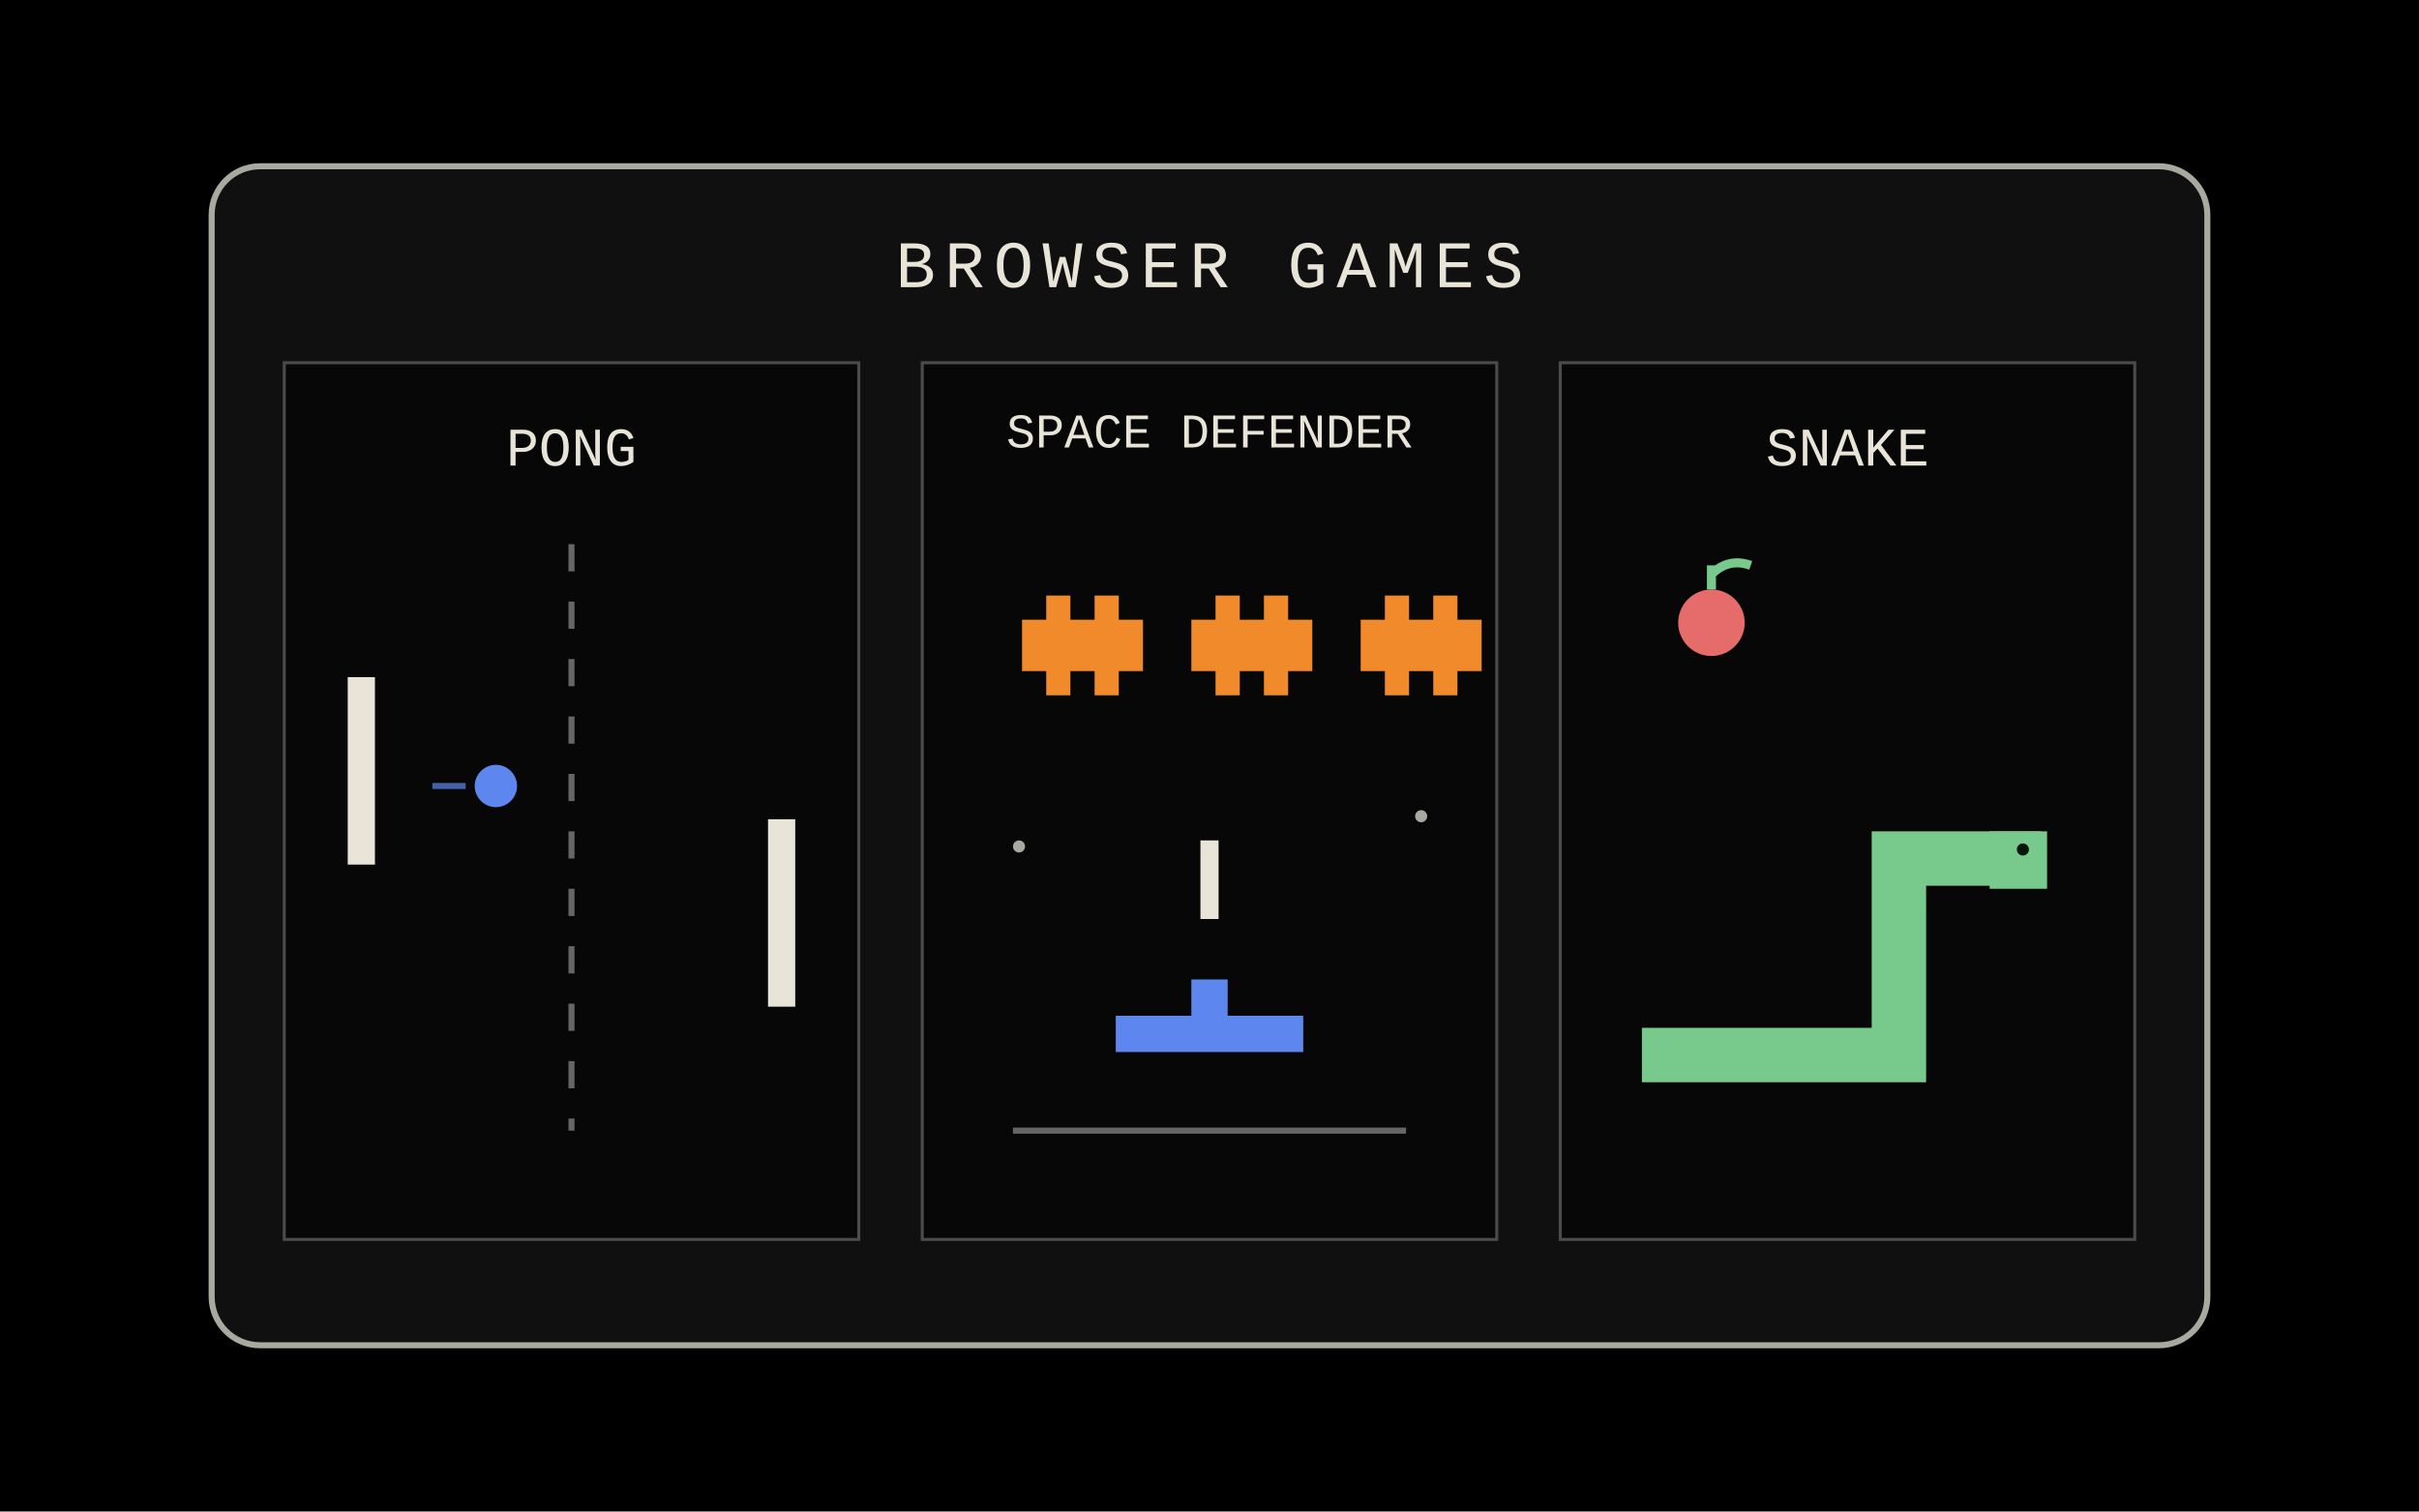
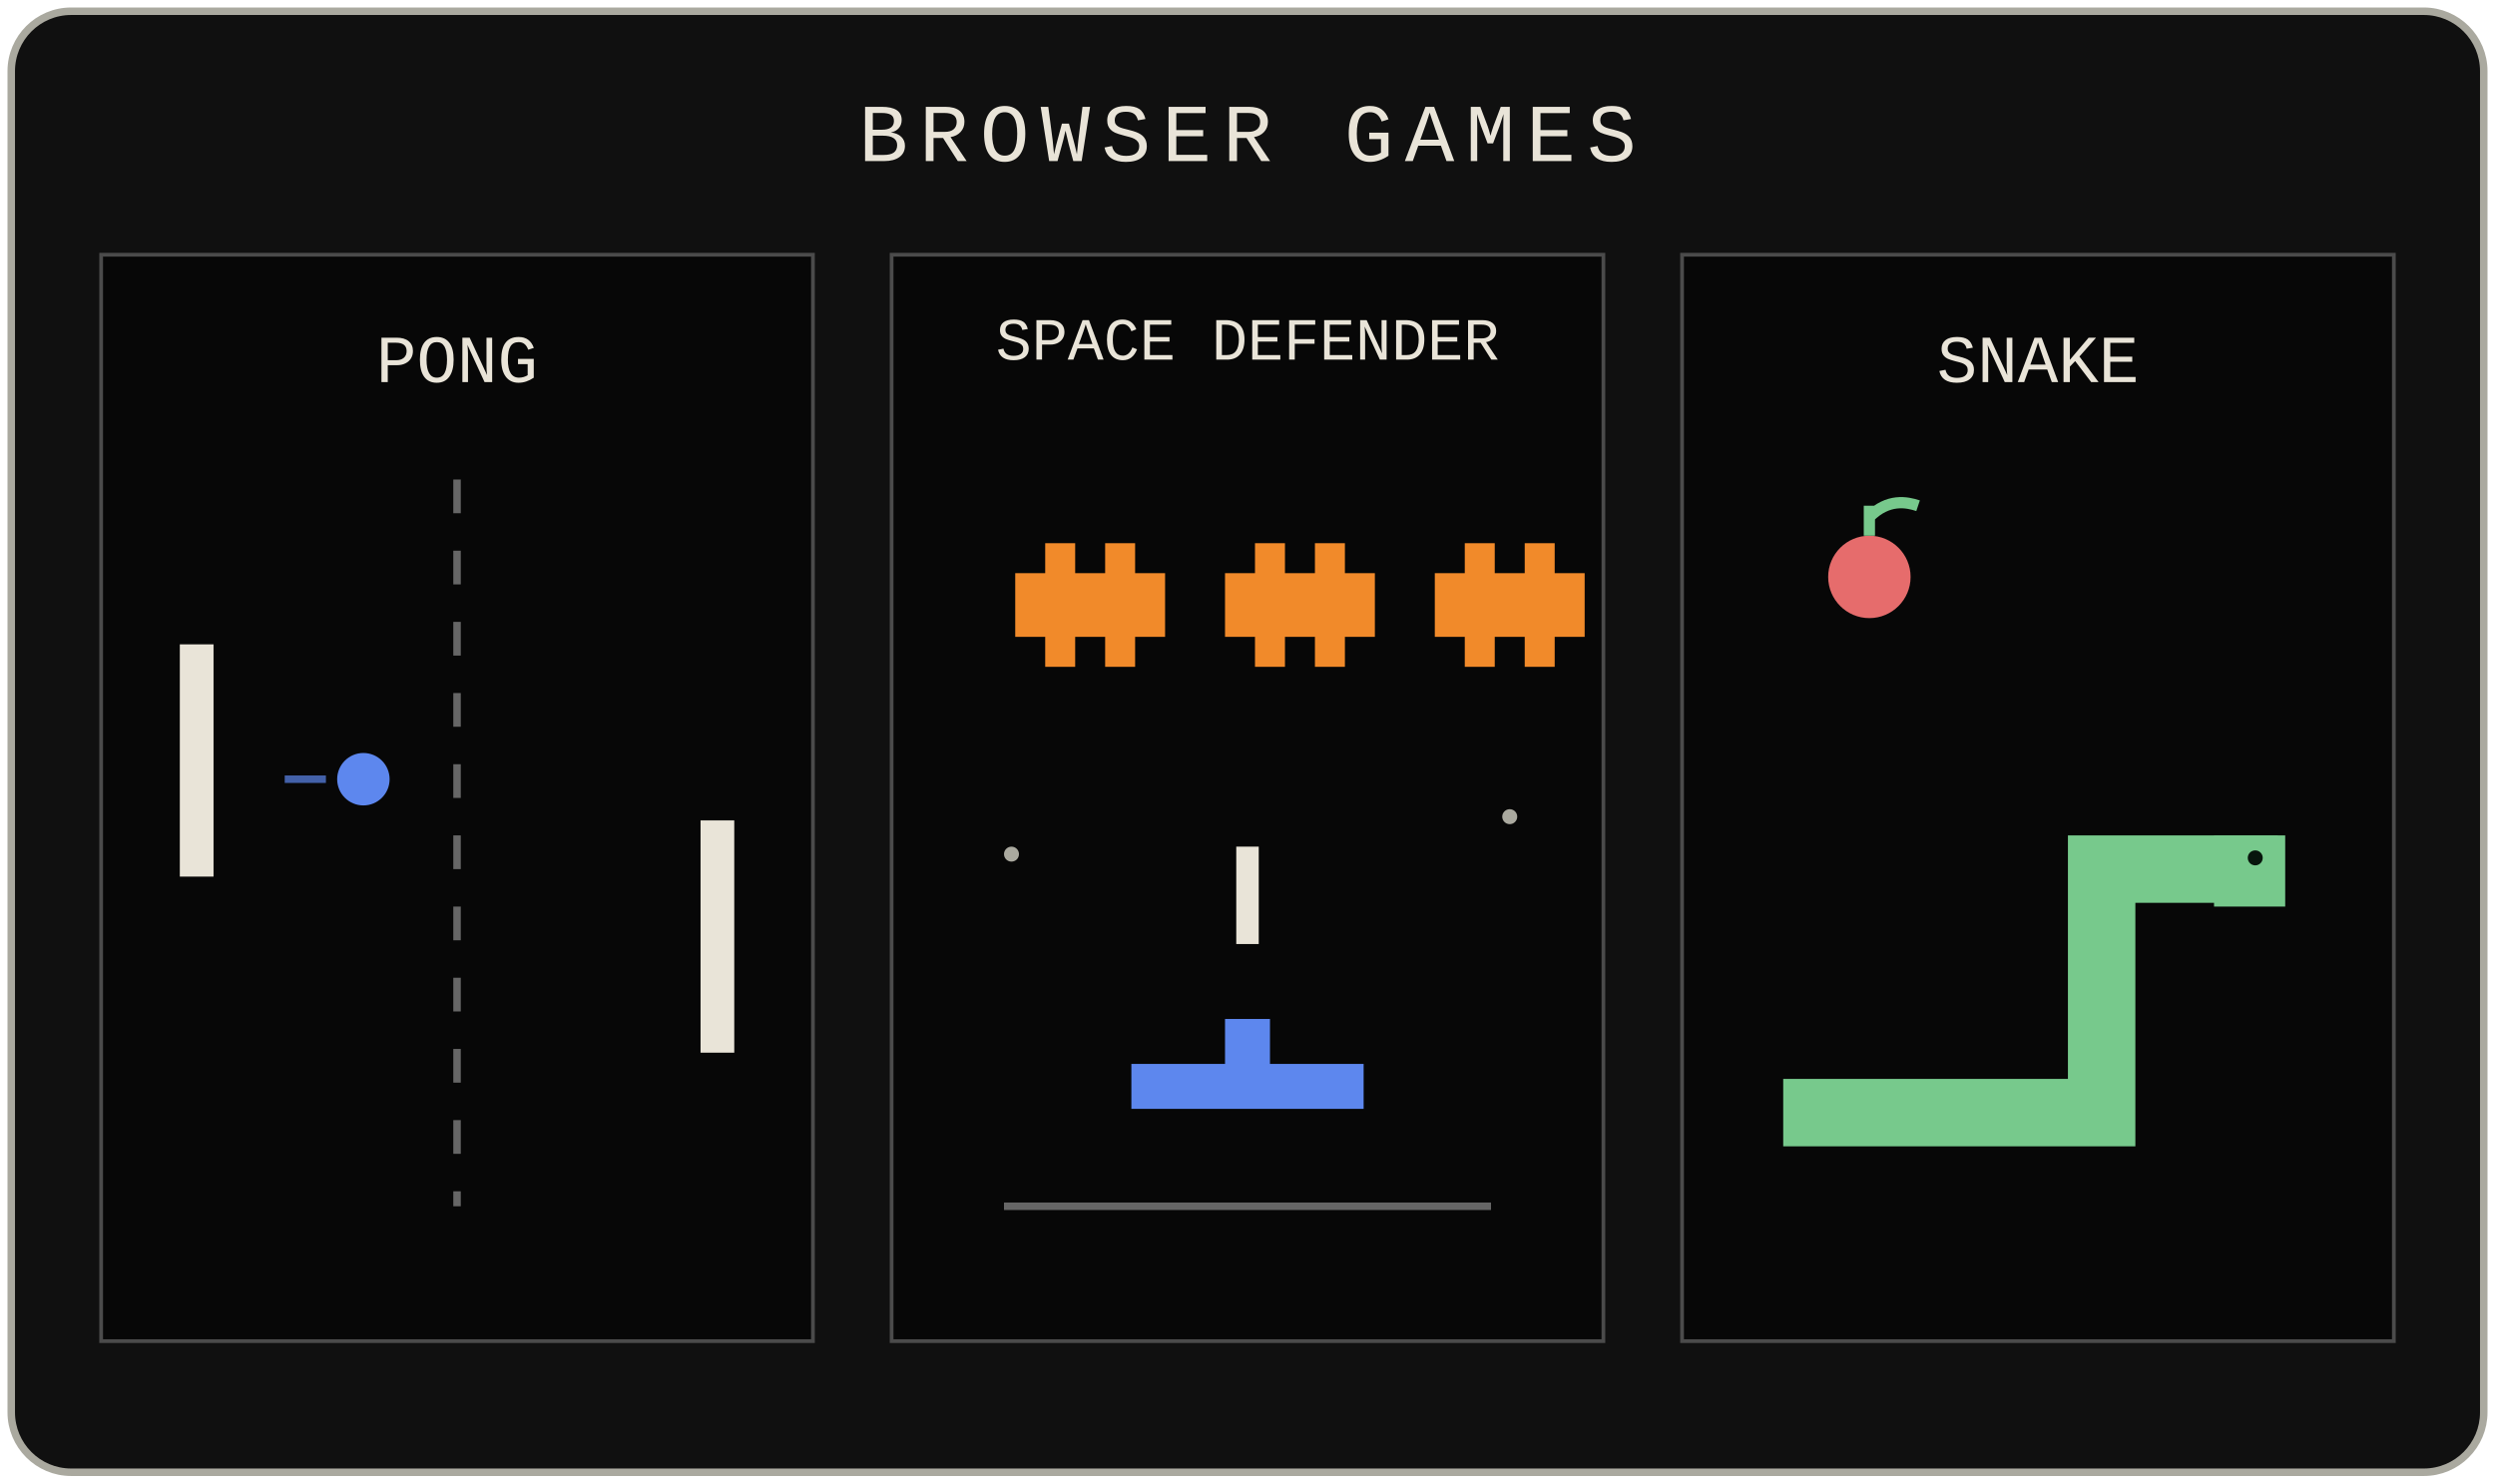
- <svg xmlns="http://www.w3.org/2000/svg" viewBox="0 0 800 500" role="img" aria-labelledby="title description">
-   <rect width="800" height="500" fill="#000000" />
+ <svg xmlns="http://www.w3.org/2000/svg" viewBox="67 52 666 396" role="img" aria-labelledby="title description">
  <rect x="70" y="55" width="660" height="390" rx="16" fill="#101010" stroke="#aaa99f" stroke-width="2" />
  <text x="400" y="95" fill="#e9e4d8" font-family="Courier New, monospace" font-size="22" letter-spacing="3" text-anchor="middle">BROWSER GAMES</text>
  <rect x="94" y="120" width="190" height="290" fill="#070707" stroke="#4b4b4b" />
  <text x="189" y="154" fill="#e9e4d8" font-family="Courier New, monospace" font-size="18" text-anchor="middle">PONG</text>
  <path d="M189 180v194" stroke="#666666" stroke-width="2" stroke-dasharray="9 10" />
  <rect x="115" y="224" width="9" height="62" fill="#e9e4d8" />
  <rect x="254" y="271" width="9" height="62" fill="#e9e4d8" />
  <circle cx="164" cy="260" r="7" fill="#5d87ee" />
  <path d="M143 260h11" stroke="#5d87ee" stroke-width="2" opacity="0.7" />
  <rect x="305" y="120" width="190" height="290" fill="#070707" stroke="#4b4b4b" />
  <text x="400" y="148" fill="#e9e4d8" font-family="Courier New, monospace" font-size="16" text-anchor="middle">SPACE DEFENDER</text>
  <g fill="#f18a2a">
    <path d="M338 205h8v-8h8v8h8v-8h8v8h8v17h-8v8h-8v-8h-8v8h-8v-8h-8z" />
    <path d="M394 205h8v-8h8v8h8v-8h8v8h8v17h-8v8h-8v-8h-8v8h-8v-8h-8z" />
    <path d="M450 205h8v-8h8v8h8v-8h8v8h8v17h-8v8h-8v-8h-8v8h-8v-8h-8z" />
  </g>
  <circle cx="337" cy="280" r="2" fill="#aaa99f" />
  <circle cx="470" cy="270" r="2" fill="#aaa99f" />
  <rect x="397" y="278" width="6" height="26" fill="#e9e4d8" />
  <path d="M394 324h12v12h25v12h-62v-12h25z" fill="#5d87ee" />
  <path d="M335 374h130" stroke="#666666" stroke-width="2" />
  <rect x="516" y="120" width="190" height="290" fill="#070707" stroke="#4b4b4b" />
  <text x="611" y="154" fill="#e9e4d8" font-family="Courier New, monospace" font-size="18" text-anchor="middle">SNAKE</text>
  <circle cx="566" cy="206" r="11" fill="#e66c6c" />
  <path d="M566 195v-8m0 3c5-5 10-4 13-3" fill="none" stroke="#77c98c" stroke-width="3" />
  <path d="M552 349h76v-65h38" fill="none" stroke="#77c98c" stroke-width="18" stroke-linecap="square" stroke-linejoin="miter" />
  <rect x="658" y="275" width="19" height="19" fill="#77c98c" />
  <circle cx="669" cy="281" r="2" fill="#07150c" />
</svg>
